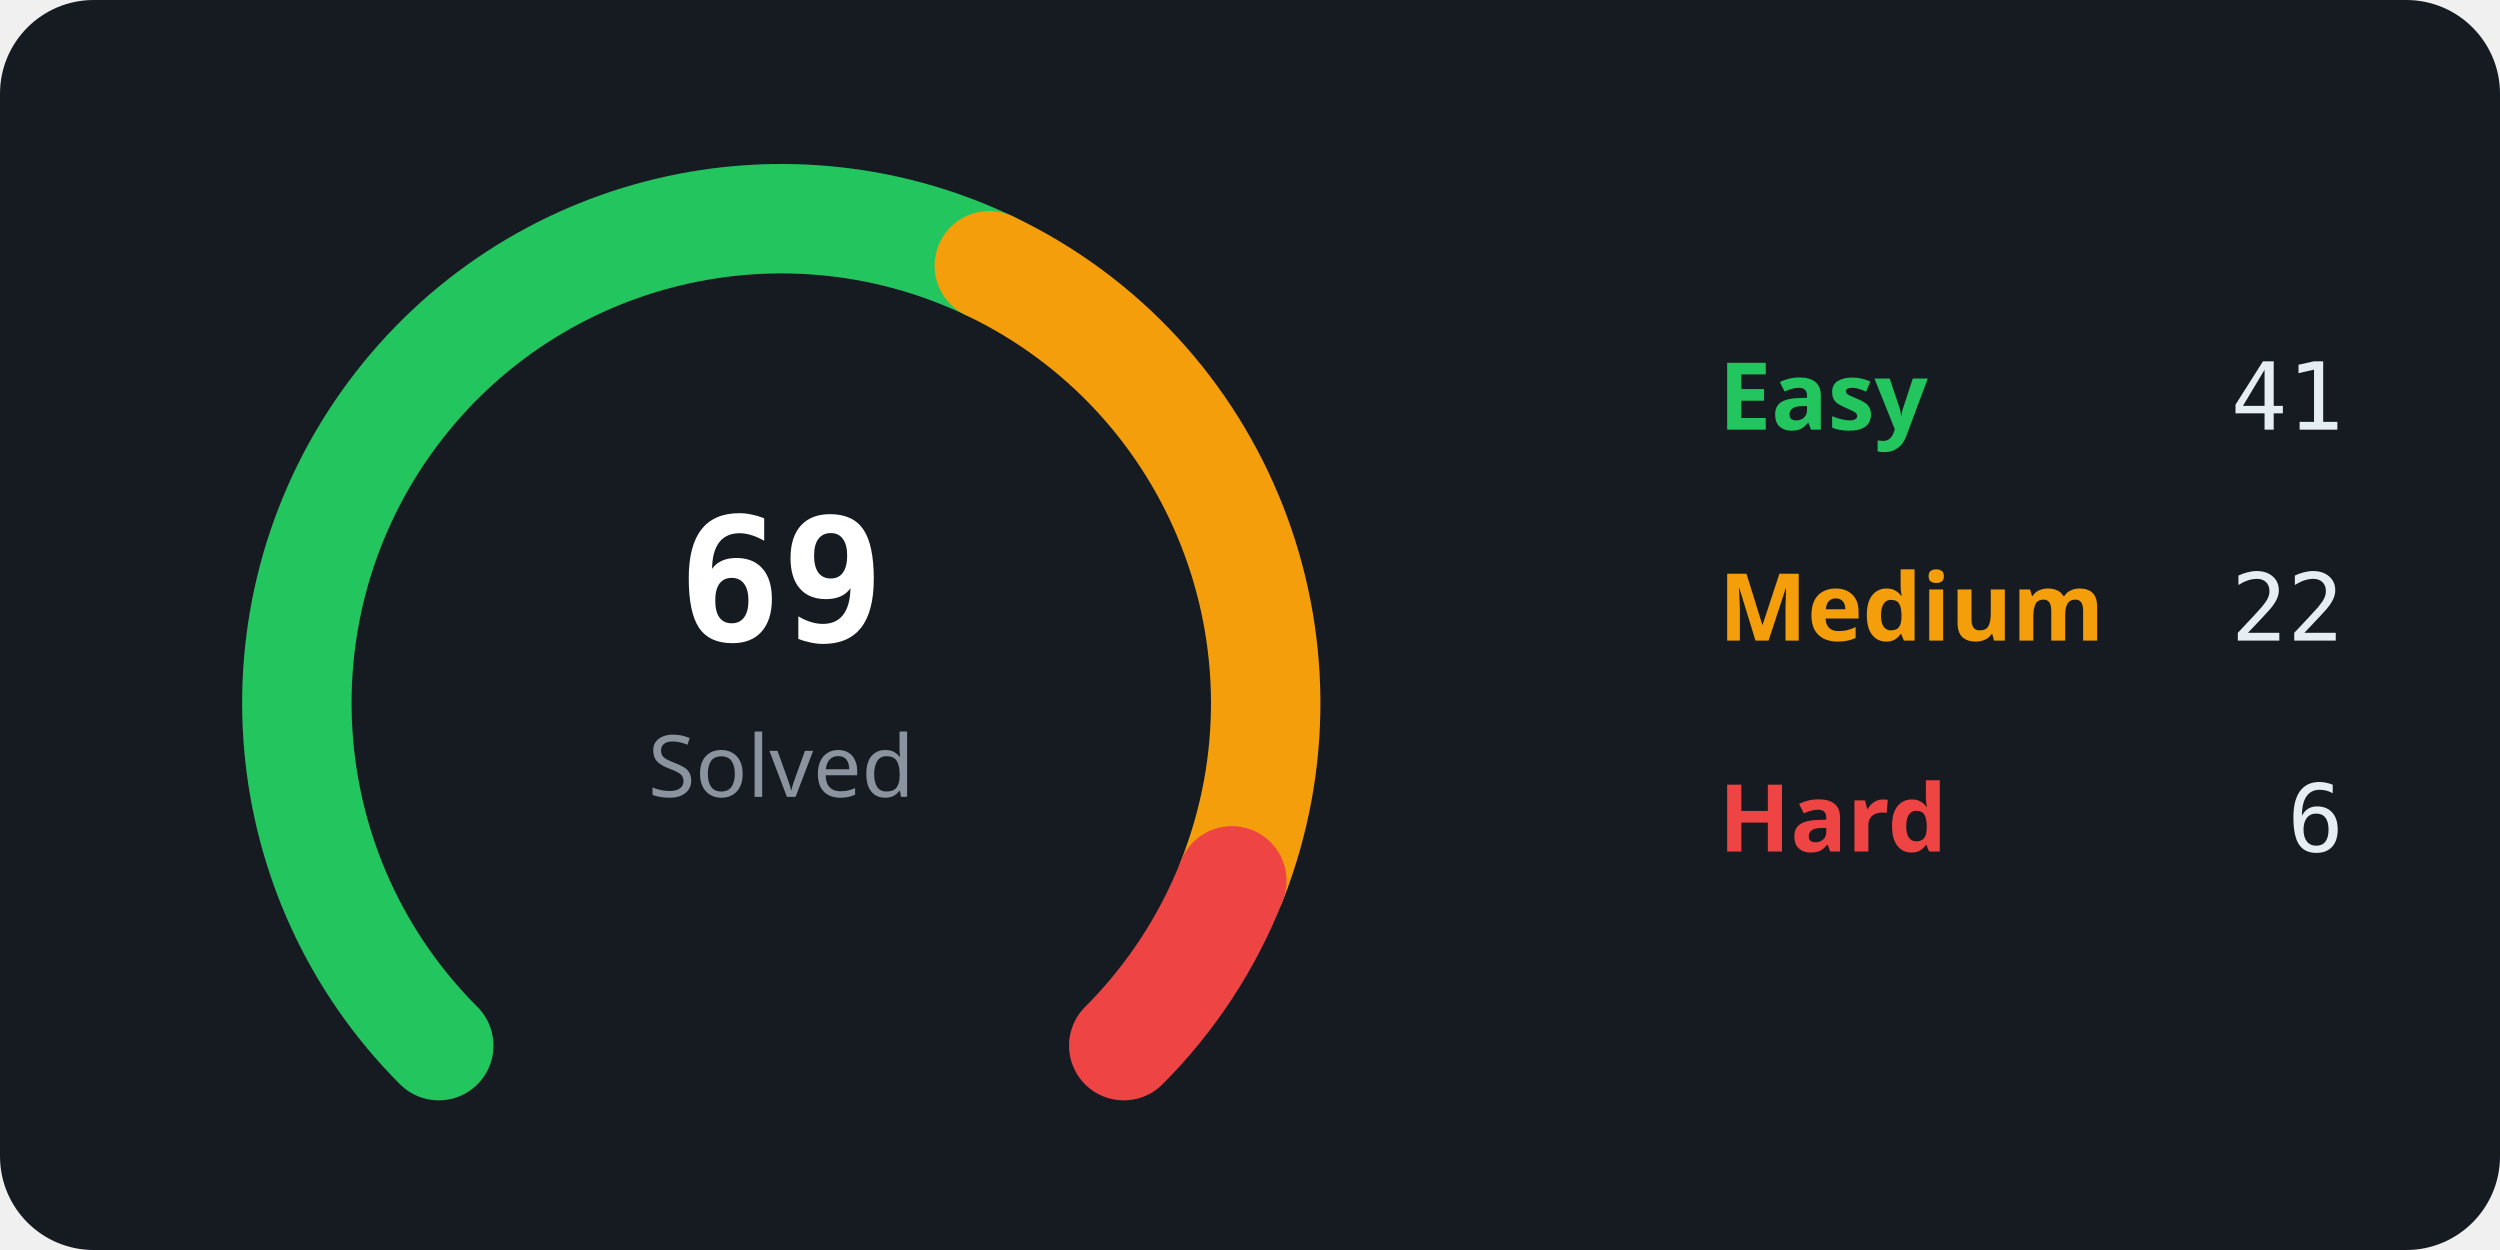
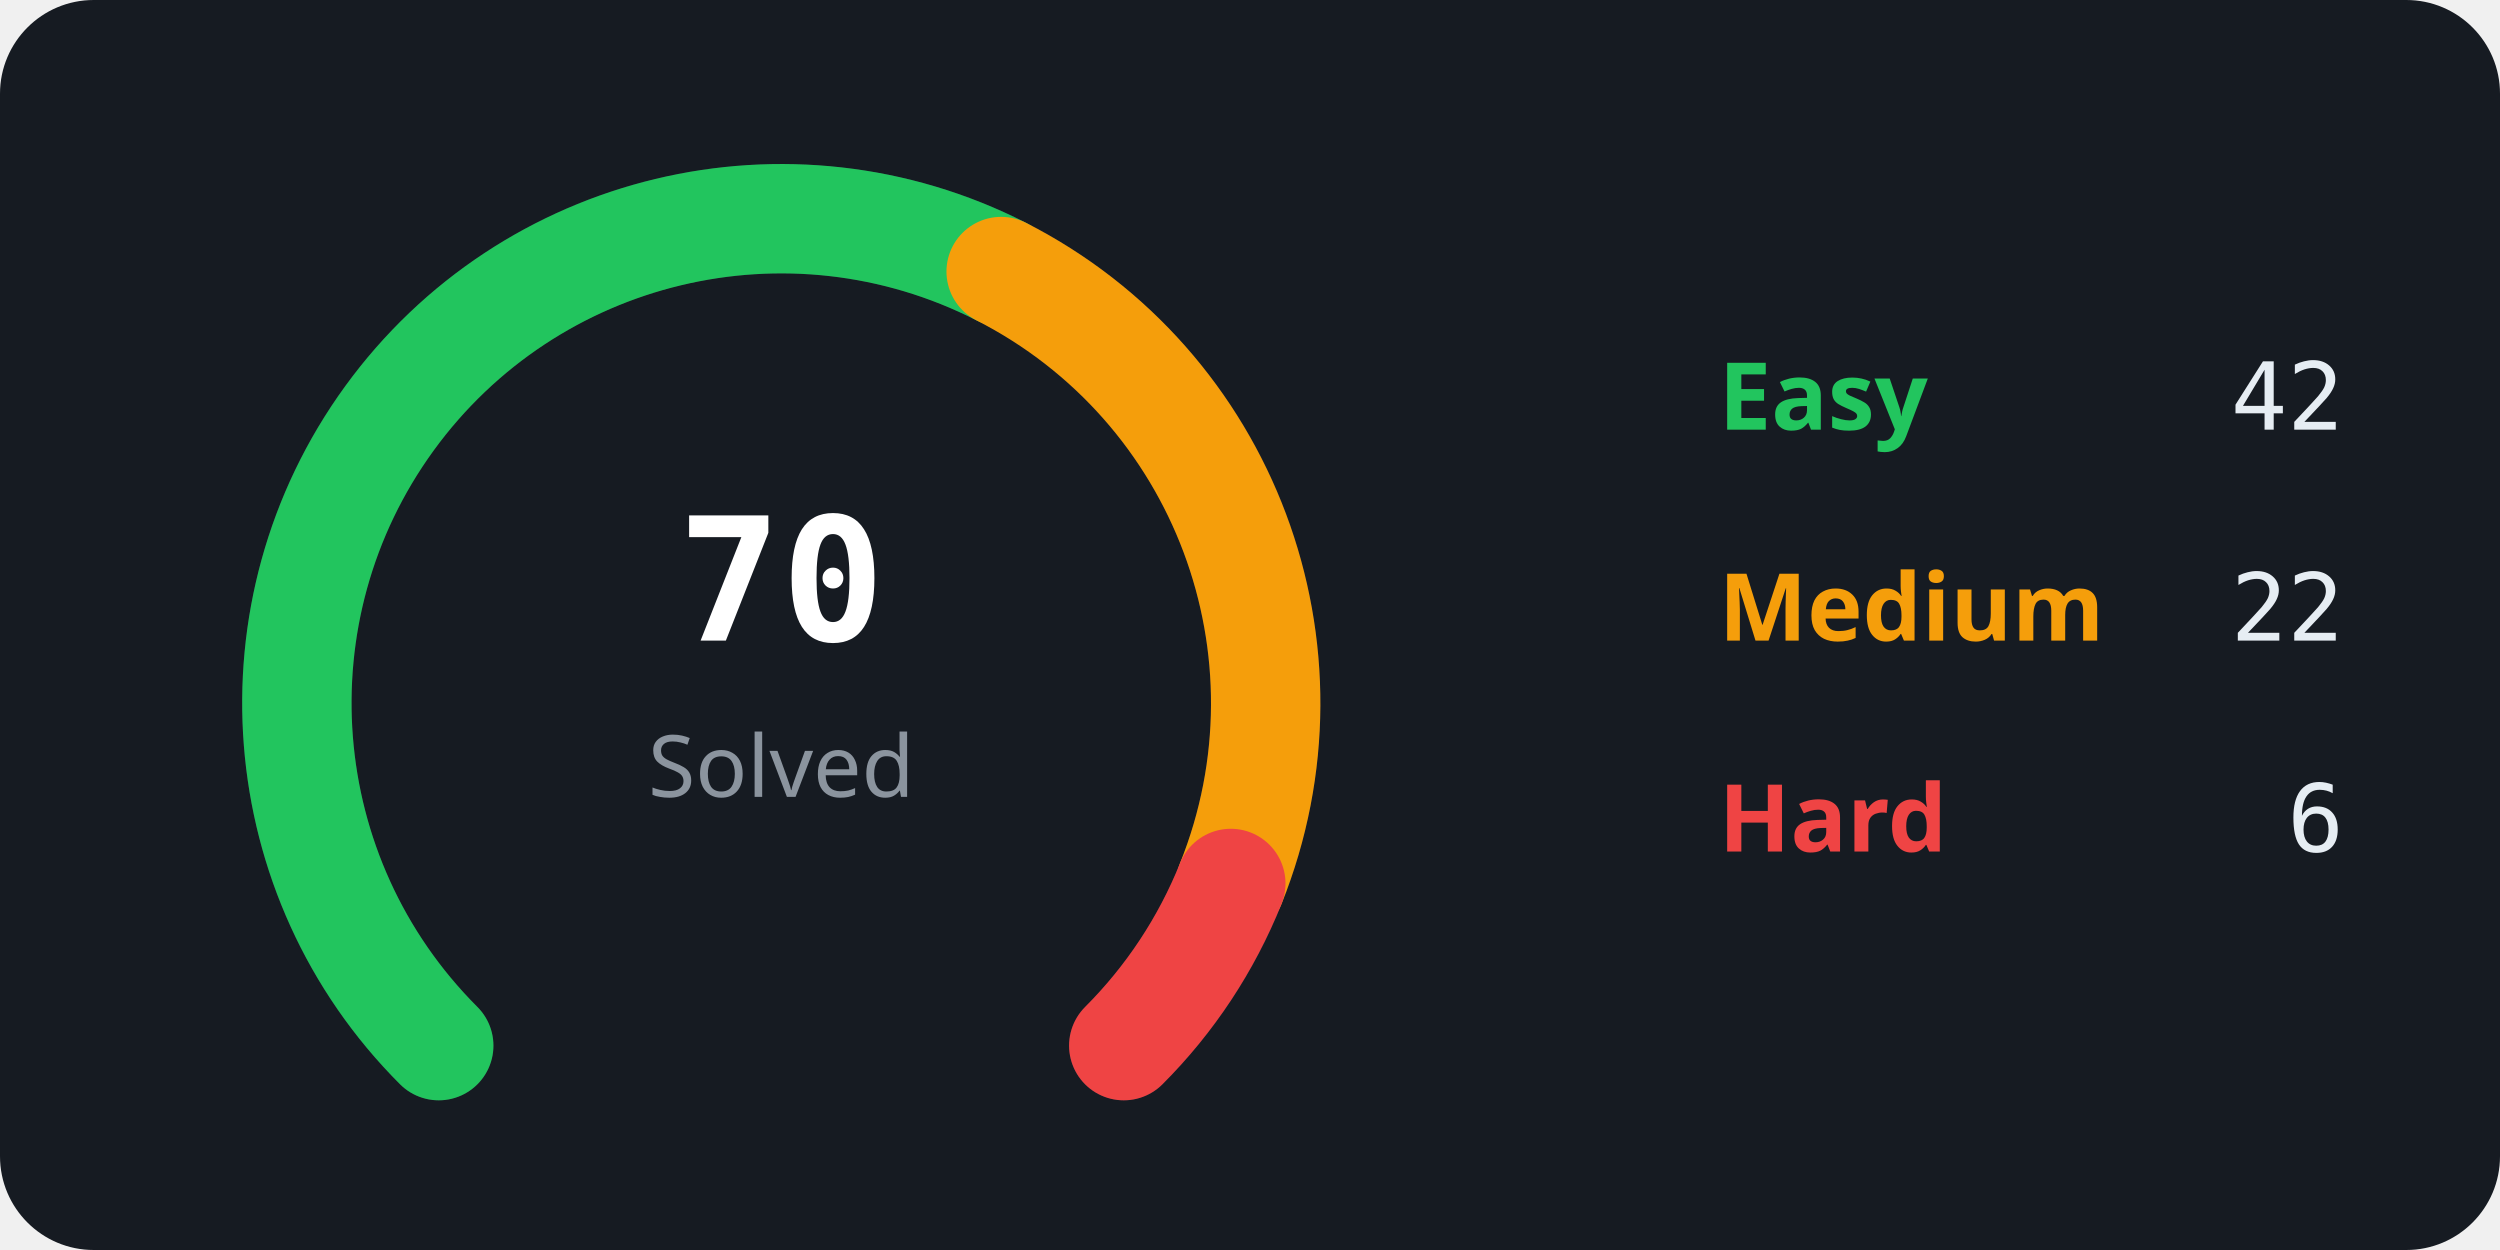
<svg xmlns="http://www.w3.org/2000/svg" width="320" height="160" viewBox="0 0 320 160">
  <rect width="320" height="160" rx="12" fill="#161b22" />
  <path d="M 56.159,133.841 A 62,62 0 1,1 143.841,133.841" stroke="#2d2d3d" stroke-width="14" fill="none" stroke-linecap="round" />
-   <path d="M 56.159,133.841 A 62,62 0 0,1 126.628,34.009" stroke="#22c55e" stroke-width="14" fill="none" stroke-linecap="round" />
-   <path d="M 126.628,34.009 A 62,62 0 0,1 157.677,112.745" stroke="#f59e0b" stroke-width="14" fill="none" stroke-linecap="round" />
-   <path d="M 157.677,112.745 A 62,62 0 0,1 143.841,133.841" stroke="#ef4444" stroke-width="14" fill="none" stroke-linecap="round" />
-   <text x="100" y="82" text-anchor="middle" fill="white" font-size="22" font-weight="bold" font-family="monospace">69</text>
+   <path d="M 56.159,133.841 A 62,62 0 0,1 128.147,34.758" stroke="#22c55e" stroke-width="14" fill="none" stroke-linecap="round" />
+   <path d="M 128.147,34.758 A 62,62 0 0,1 157.543,113.082" stroke="#f59e0b" stroke-width="14" fill="none" stroke-linecap="round" />
+   <path d="M 157.543,113.082 A 62,62 0 0,1 143.841,133.841" stroke="#ef4444" stroke-width="14" fill="none" stroke-linecap="round" />
+   <text x="100" y="82" text-anchor="middle" fill="white" font-size="22" font-weight="bold" font-family="monospace">70</text>
  <text x="100" y="102" text-anchor="middle" fill="#8b949e" font-size="11" font-family="sans-serif">Solved</text>
  <text x="220" y="55" fill="#22c55e" font-size="12" font-weight="bold" font-family="sans-serif">Easy</text>
-   <text x="300" y="55" fill="#e6edf3" font-size="12" font-family="monospace" text-anchor="end">41</text>
+   <text x="300" y="55" fill="#e6edf3" font-size="12" font-family="monospace" text-anchor="end">42</text>
  <text x="220" y="82" fill="#f59e0b" font-size="12" font-weight="bold" font-family="sans-serif">Medium</text>
  <text x="300" y="82" fill="#e6edf3" font-size="12" font-family="monospace" text-anchor="end">22</text>
  <text x="220" y="109" fill="#ef4444" font-size="12" font-weight="bold" font-family="sans-serif">Hard</text>
  <text x="300" y="109" fill="#e6edf3" font-size="12" font-family="monospace" text-anchor="end">6</text>
</svg>
